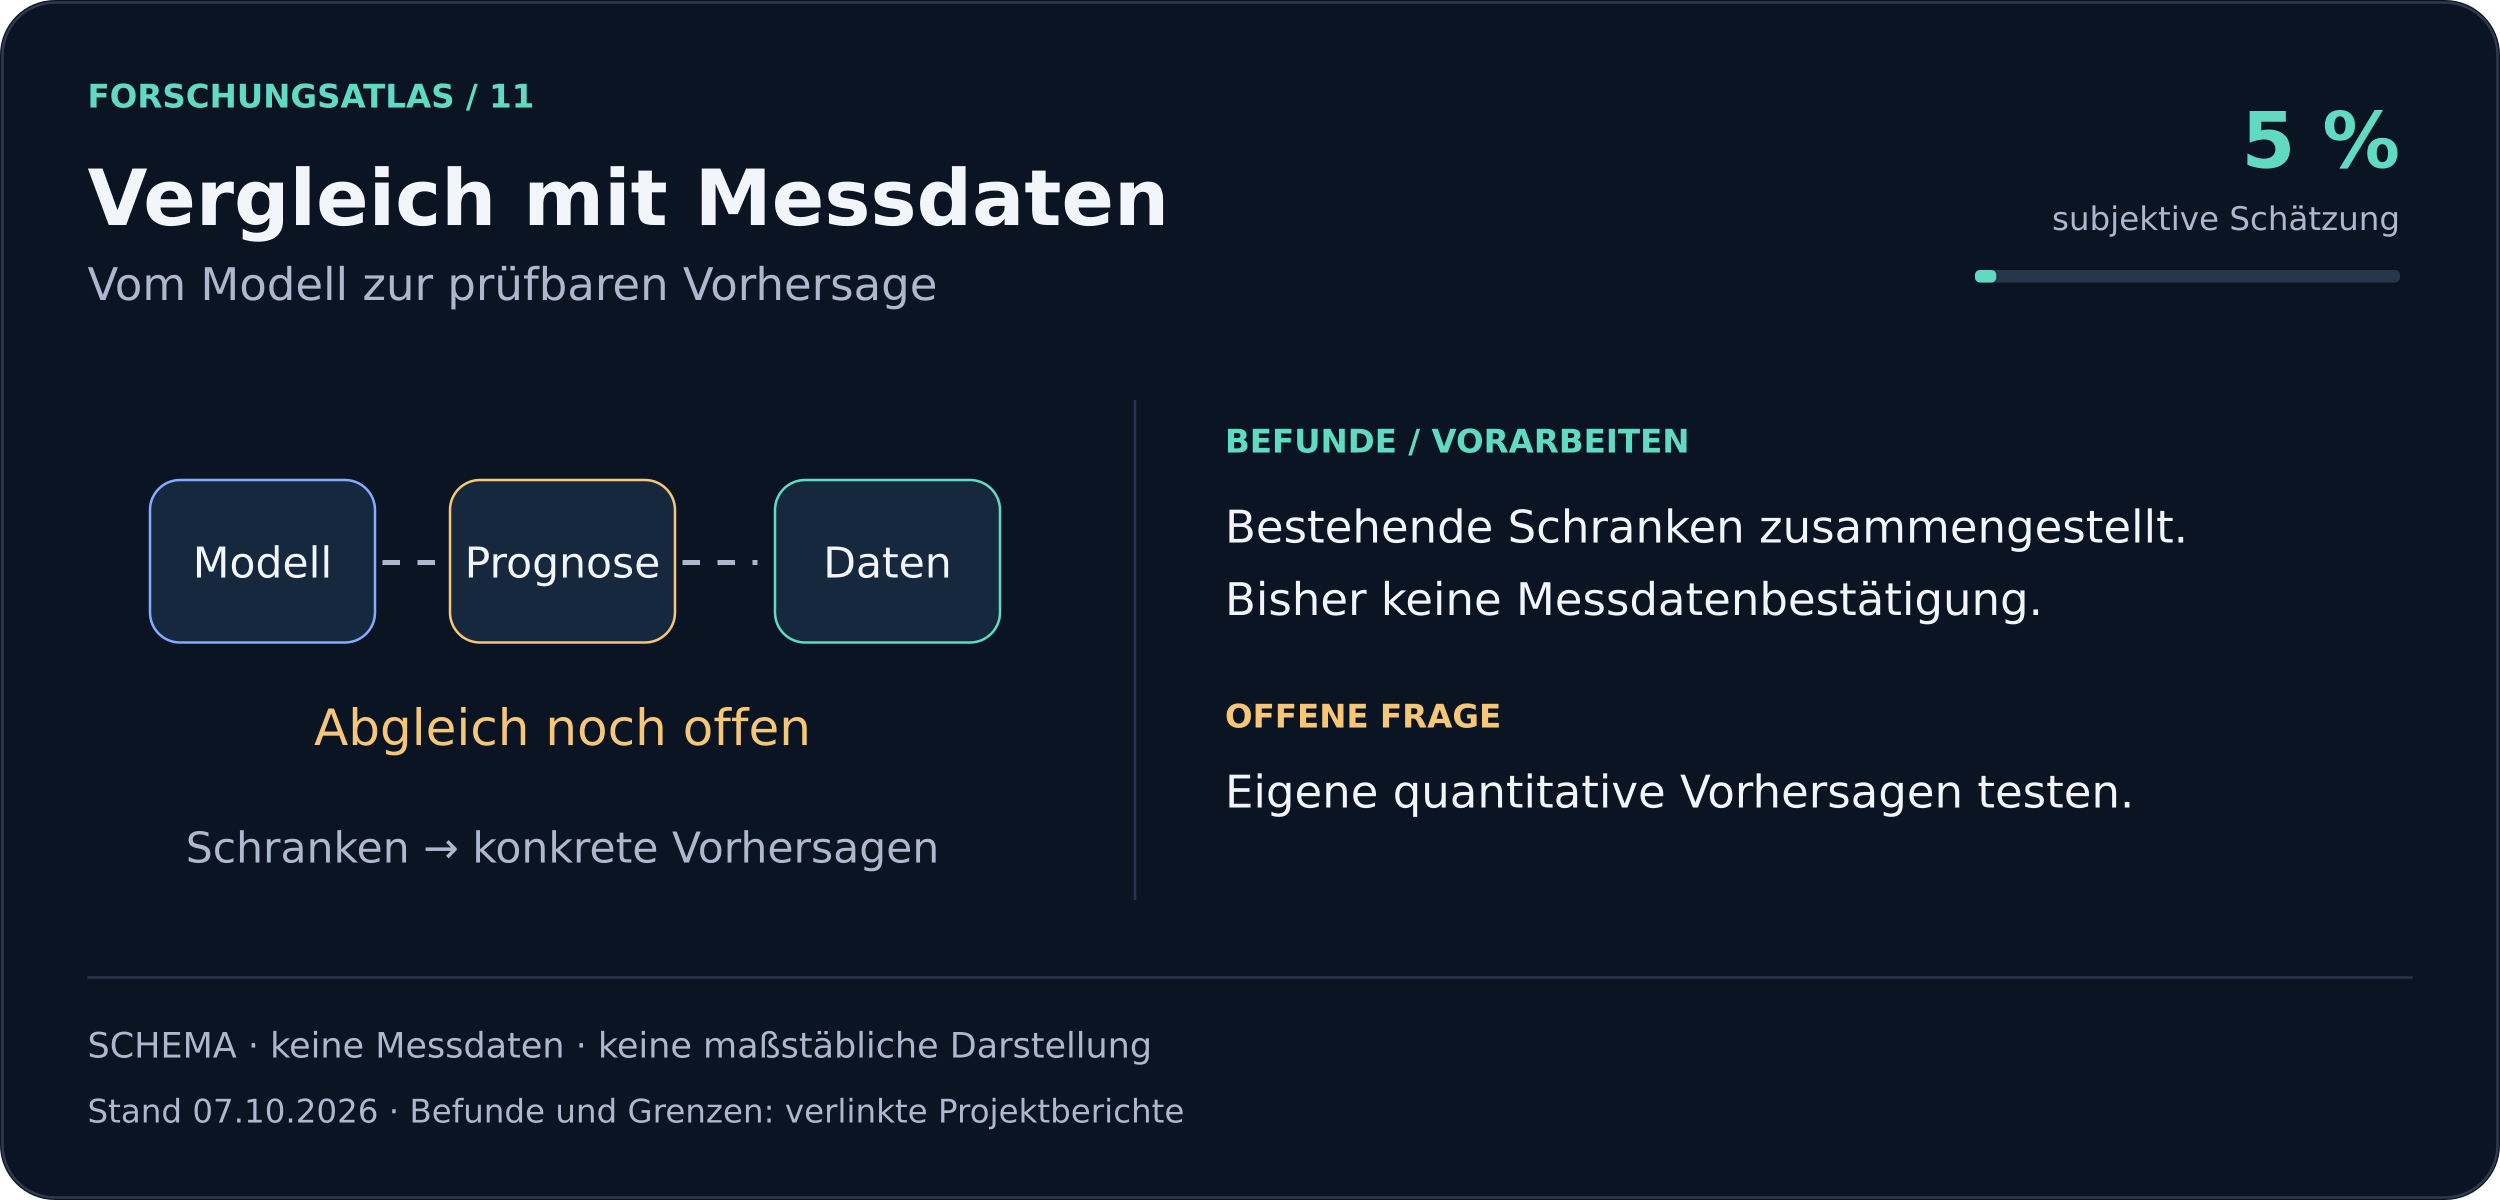
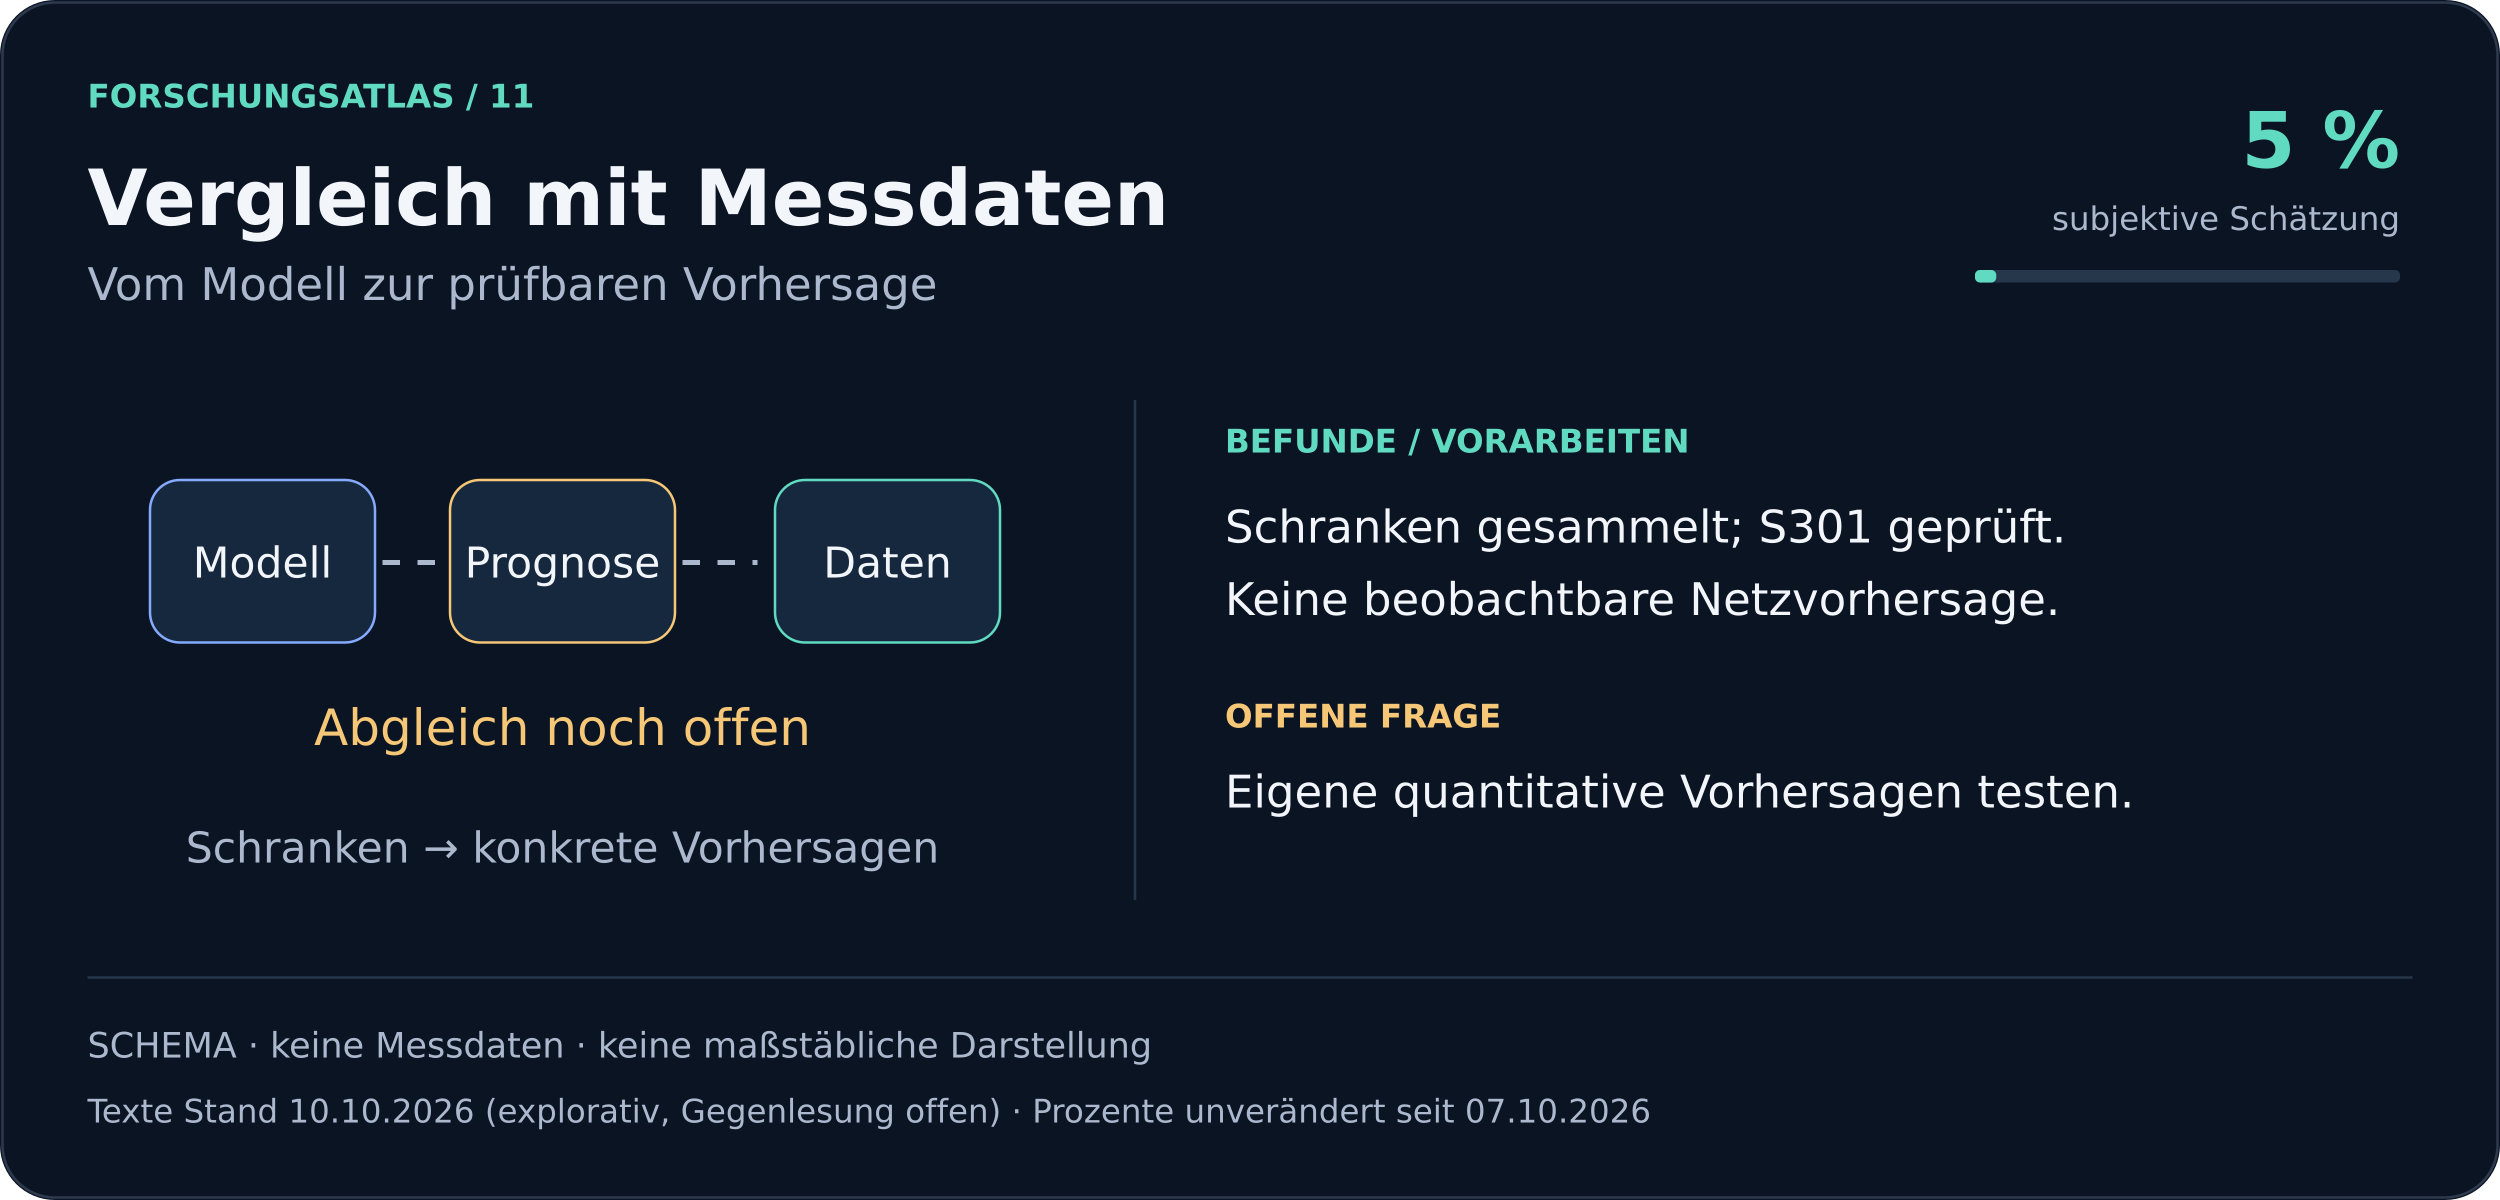
<svg xmlns="http://www.w3.org/2000/svg" width="1000" height="480" viewBox="0 0 1000 480" role="img" aria-labelledby="title desc">
  <rect width="1000" height="480" rx="22" fill="#0b1423" />
  <rect x="1" y="1" width="998" height="478" rx="21" fill="none" stroke="#2d3a4e" />
  <g font-family="DejaVu Sans, sans-serif">
    <text x="35" y="43" font-size="13" fill="#60dbc2" font-weight="600" text-anchor="start">FORSCHUNGSATLAS / 11</text>
    <text x="35" y="90" font-size="31" fill="#f2f5fa" font-weight="600" text-anchor="start">Vergleich mit Messdaten</text>
    <text x="35" y="120" font-size="18" fill="#acb8cd" font-weight="400" text-anchor="start">Vom Modell zur prüfbaren Vorhersage</text>
    <text x="960" y="67" font-size="31" fill="#60dbc2" font-weight="600" text-anchor="end">5 %</text>
    <text x="960" y="92" font-size="13" fill="#acb8cd" font-weight="400" text-anchor="end">subjektive Schätzung</text>
    <rect x="790" y="108" width="170" height="5" rx="2" fill="#26374c" />
    <rect x="790" y="108" width="8.5" height="5" rx="2" fill="#60dbc2" />
    <rect x="60" y="192" width="90" height="65" rx="12" fill="#16283e" stroke="#86aaff" />
    <text x="105" y="231" font-size="17" fill="#f2f5fa" font-weight="500" text-anchor="middle">Modell</text>
    <rect x="180" y="192" width="90" height="65" rx="12" fill="#16283e" stroke="#f6c776" />
    <text x="225" y="231" font-size="17" fill="#f2f5fa" font-weight="500" text-anchor="middle">Prognose</text>
    <rect x="310" y="192" width="90" height="65" rx="12" fill="#16283e" stroke="#60dbc2" />
    <text x="355" y="231" font-size="17" fill="#f2f5fa" font-weight="500" text-anchor="middle">Daten</text>
    <line x1="153" y1="225" x2="175" y2="225" stroke="#acb8cd" stroke-width="2" stroke-dasharray="7 7" />
    <line x1="273" y1="225" x2="303" y2="225" stroke="#acb8cd" stroke-width="2" stroke-dasharray="7 7" />
    <text x="225" y="298" font-size="20" fill="#f6c776" font-weight="400" text-anchor="middle">Abgleich noch offen</text>
    <text x="225" y="345" font-size="17" fill="#acb8cd" font-weight="400" text-anchor="middle">Schranken → konkrete Vorhersagen</text>
    <line x1="454" y1="160" x2="454" y2="360" stroke="#26374c" stroke-width="1" />
    <text x="490" y="181" font-size="13" fill="#60dbc2" font-weight="600" text-anchor="start">BEFUNDE / VORARBEITEN</text>
-     <text x="490" y="217" font-size="18" fill="#f2f5fa" font-weight="400" text-anchor="start">Bestehende Schranken zusammengestellt.</text>
-     <text x="490" y="246" font-size="18" fill="#f2f5fa" font-weight="400" text-anchor="start">Bisher keine Messdatenbestätigung.</text>
+     <text x="490" y="217" font-size="18" fill="#f2f5fa" font-weight="400" text-anchor="start">Schranken gesammelt; S301 geprüft.</text>
+     <text x="490" y="246" font-size="18" fill="#f2f5fa" font-weight="400" text-anchor="start">Keine beobachtbare Netzvorhersage.</text>
    <text x="490" y="291" font-size="13" fill="#f6c776" font-weight="600" text-anchor="start">OFFENE FRAGE</text>
    <text x="490" y="323" font-size="18" fill="#f2f5fa" font-weight="400" text-anchor="start">Eigene quantitative Vorhersagen testen.</text>
    <line x1="35" y1="391" x2="965" y2="391" stroke="#26374c" stroke-width="1" />
    <text x="35" y="423" font-size="14" fill="#acb8cd" font-weight="400" text-anchor="start">SCHEMA · keine Messdaten · keine maßstäbliche Darstellung</text>
-     <text x="35" y="449" font-size="13" fill="#acb8cd" font-weight="400" text-anchor="start">Stand 07.10.2026 · Befunde und Grenzen: verlinkte Projektberichte</text>
+     <text x="35" y="449" font-size="13" fill="#acb8cd" font-weight="400" text-anchor="start">Texte Stand 10.10.2026 (explorativ, Gegenlesung offen) · Prozente unverändert seit 07.10.2026</text>
  </g>
</svg>
